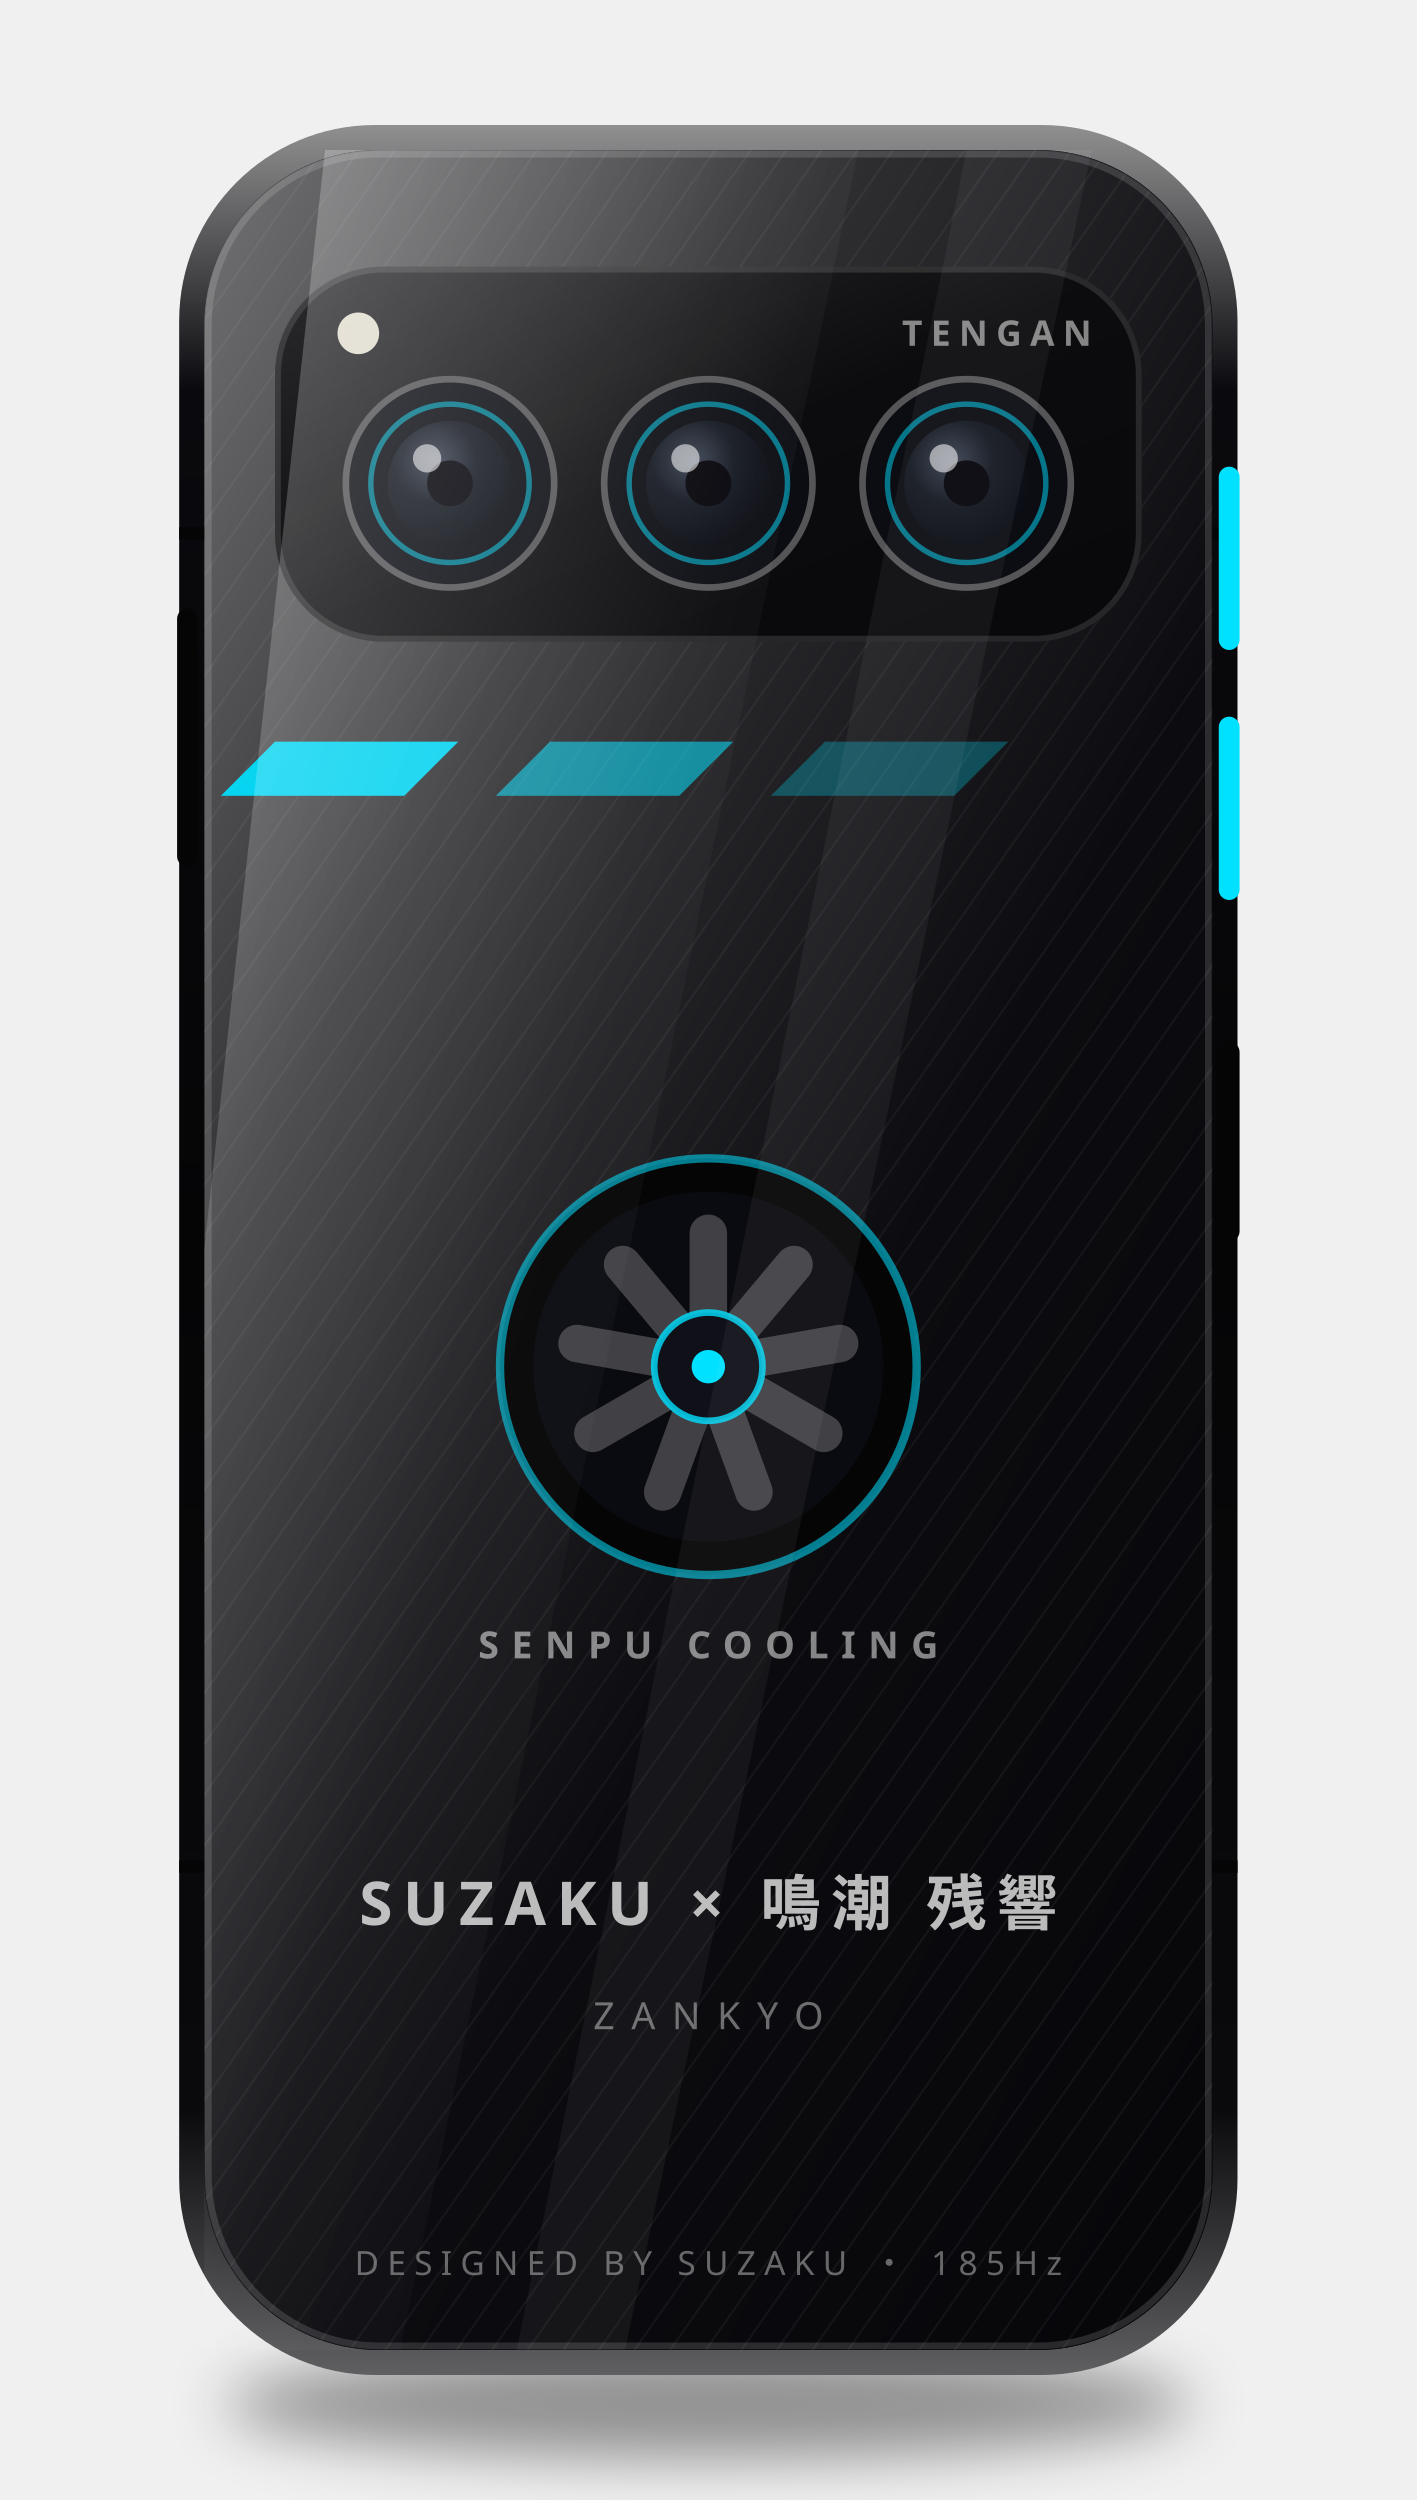
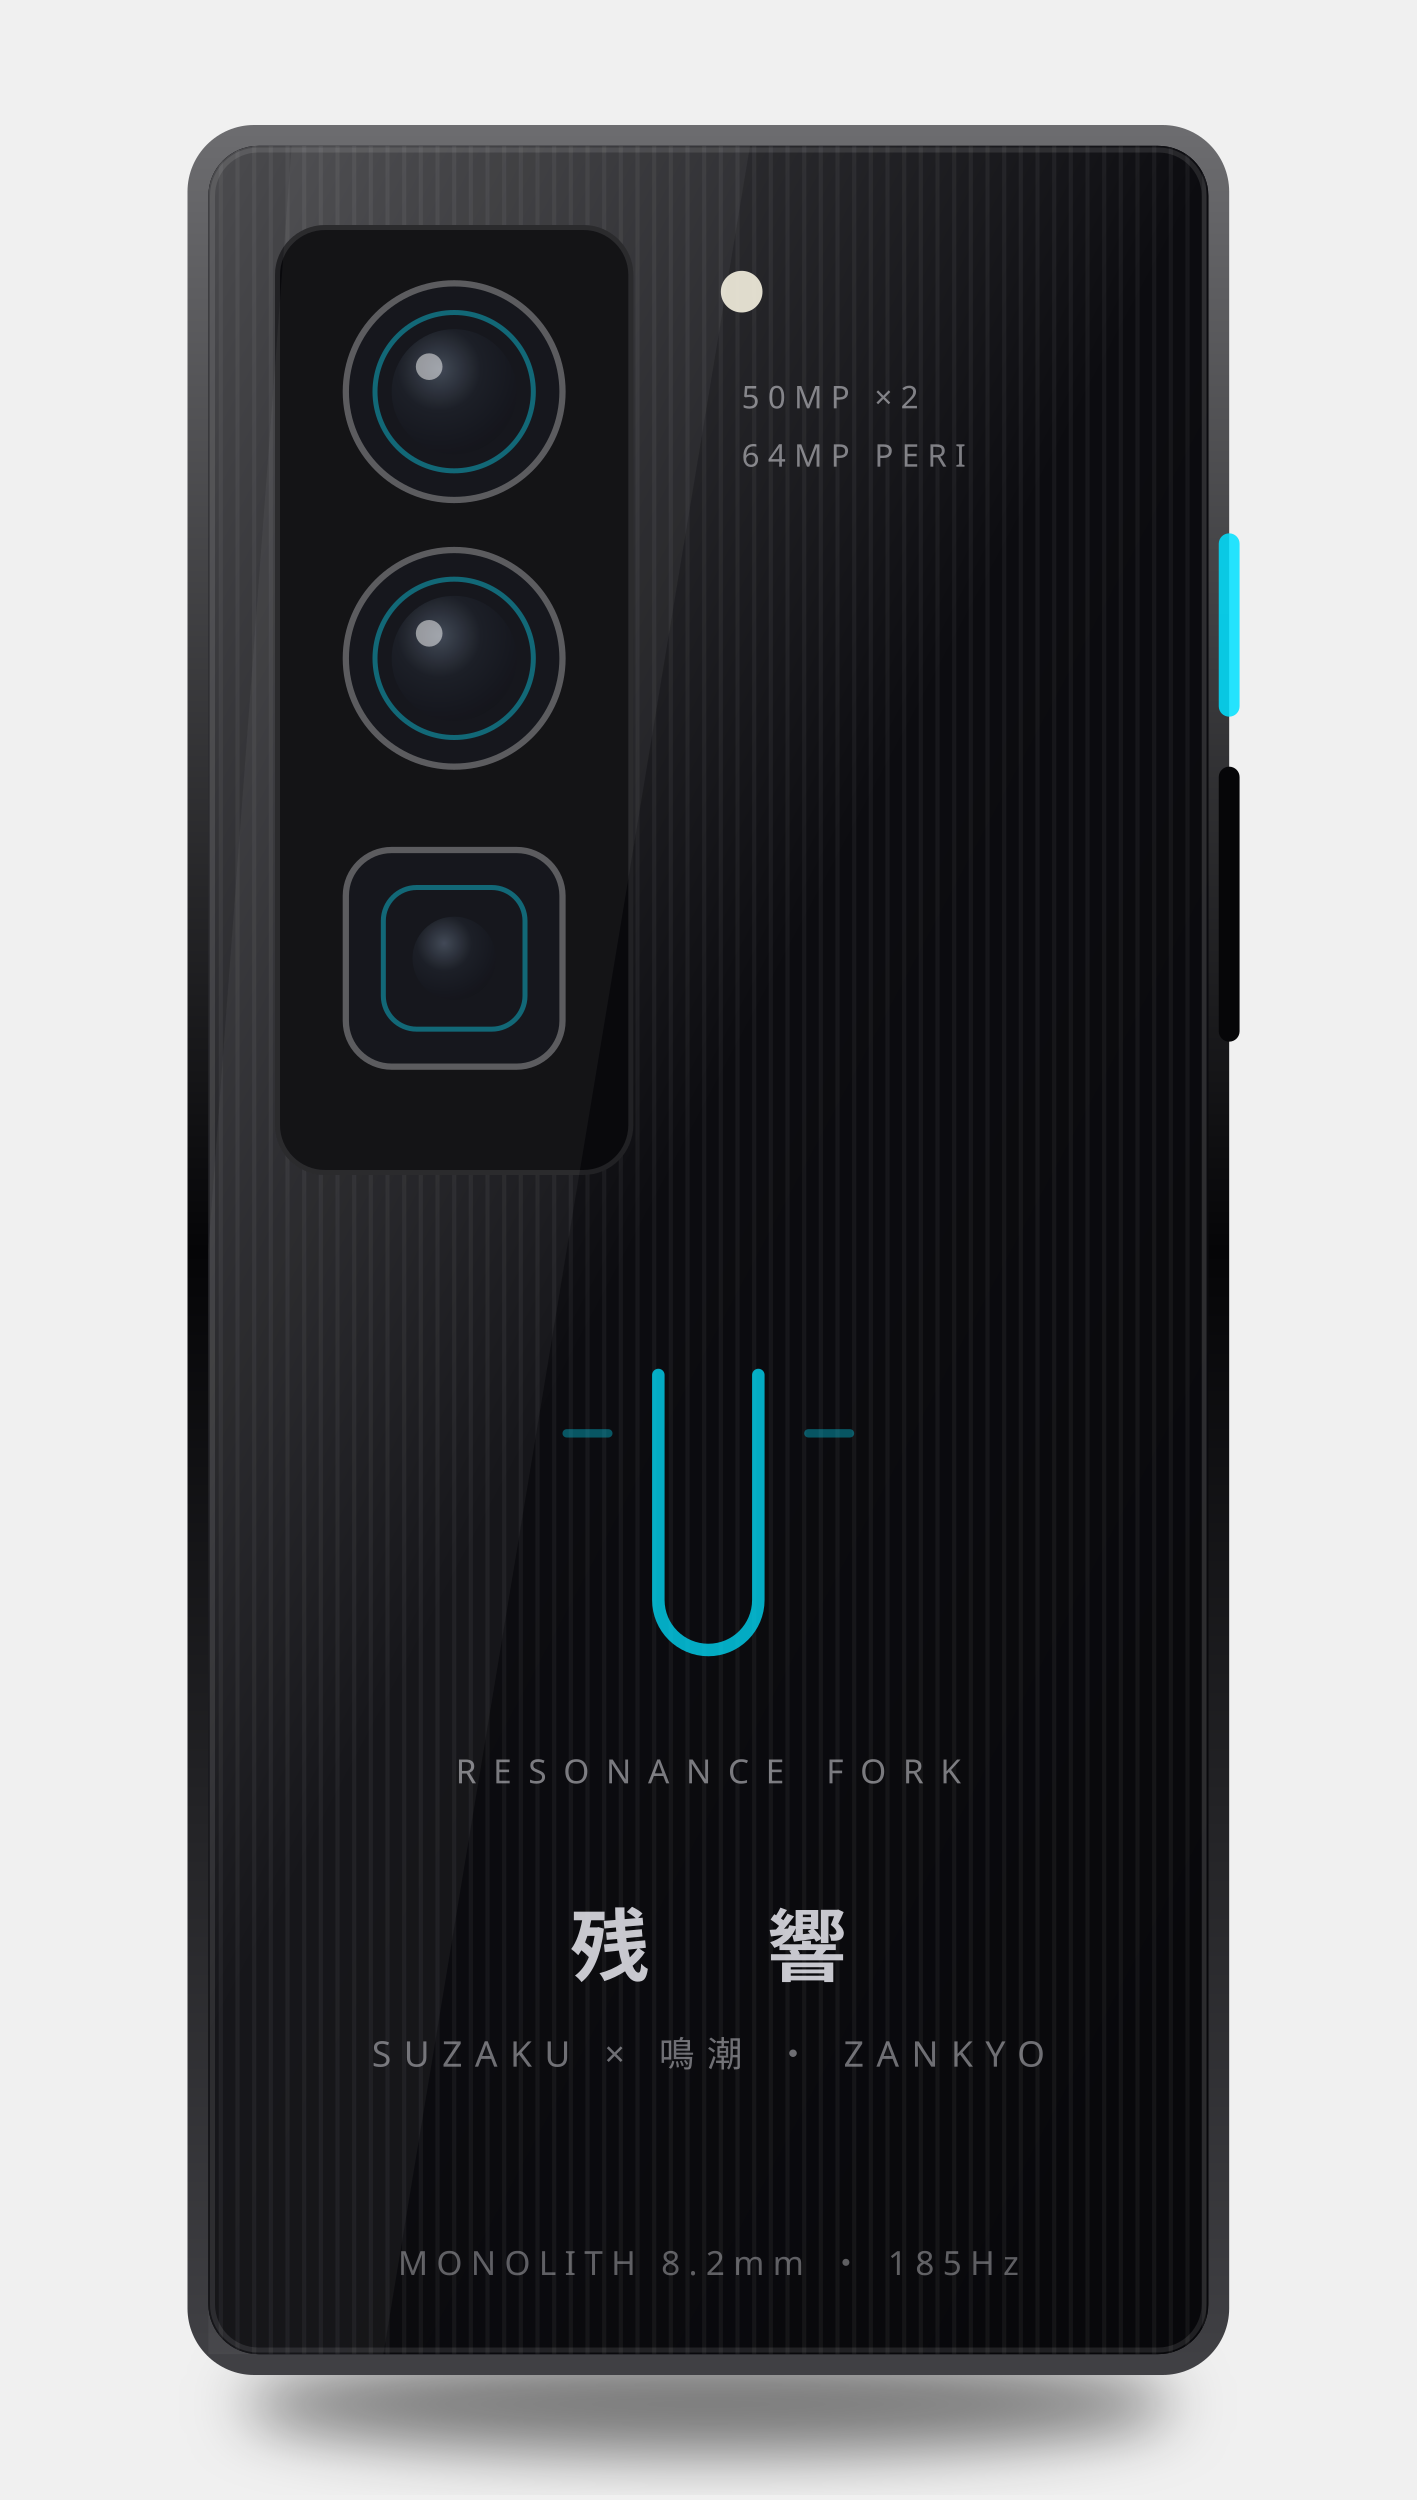
<svg xmlns="http://www.w3.org/2000/svg" viewBox="0 0 340 600" role="img" aria-label="SUZAKU × 鳴潮 残響">
  <defs>
-     <linearGradient id="bodyzankyo0" x1="0" y1="0" x2="0.9" y2="1">
-       <stop offset="0" stop-color="#727274" />
-       <stop offset="0.28" stop-color="#333336" />
-       <stop offset="0.62" stop-color="#0c0c10" />
-       <stop offset="1" stop-color="#07070a" />
+     <linearGradient id="bodyzankyo0" x1="0" y1="0" x2="0.85" y2="1">
+       <stop offset="0" stop-color="#4b4b4e" />
+       <stop offset="0.5" stop-color="#0c0c10" />
+       <stop offset="1" stop-color="#08080b" />
    </linearGradient>
    <linearGradient id="framezankyo0" x1="0" y1="0" x2="0" y2="1">
-       <stop offset="0" stop-color="#929293" />
-       <stop offset="0.12" stop-color="#0a0a0e" />
-       <stop offset="0.5" stop-color="#050506" />
-       <stop offset="0.88" stop-color="#0a0a0d" />
-       <stop offset="1" stop-color="#616164" />
+       <stop offset="0" stop-color="#6d6d70" />
+       <stop offset="0.5" stop-color="#050507" />
+       <stop offset="1" stop-color="#414145" />
    </linearGradient>
    <radialGradient id="lenszankyo0" cx="0.38" cy="0.32" r="0.95">
-       <stop offset="0" stop-color="#3c4454" />
-       <stop offset="0.35" stop-color="#141821" />
+       <stop offset="0" stop-color="#39414f" />
+       <stop offset="0.35" stop-color="#12151d" />
      <stop offset="1" stop-color="#04040a" />
    </radialGradient>
-     <linearGradient id="sheenzankyo0" x1="0" y1="0" x2="1" y2="1">
-       <stop offset="0" stop-color="#ffffff" stop-opacity="0.28" />
-       <stop offset="0.5" stop-color="#ffffff" stop-opacity="0.03" />
-       <stop offset="1" stop-color="#ffffff" stop-opacity="0" />
-     </linearGradient>
-     <pattern id="texzankyo0" width="7" height="7" patternUnits="userSpaceOnUse" patternTransform="rotate(35)">
-       <path d="M0 0 V7" stroke="#ffffff" stroke-opacity="0.045" stroke-width="1" />
+     <pattern id="texzankyo0" width="4" height="7" patternUnits="userSpaceOnUse">
+       <path d="M1 0 V7" stroke="#ffffff" stroke-opacity="0.05" stroke-width="1" />
    </pattern>
    <filter id="softzankyo0" x="-40%" y="-40%" width="180%" height="180%">
      <feGaussianBlur stdDeviation="7" />
    </filter>
  </defs>
-   <ellipse cx="170" cy="577" rx="116" ry="13" fill="#000000" opacity="0.4" filter="url(#softzankyo0)" />
-   <rect x="43" y="30" width="254" height="540" rx="47" fill="url(#framezankyo0)" />
-   <rect x="49" y="36" width="242" height="528" rx="42" fill="#0c0c10" />
-   <rect x="49" y="36" width="242" height="528" rx="42" fill="url(#bodyzankyo0)" />
-   <rect x="49" y="36" width="242" height="528" rx="42" fill="url(#texzankyo0)" />
-   <rect x="50" y="37" width="240" height="526" rx="41" fill="none" stroke="#ffffff" stroke-opacity="0.14" stroke-width="1.6" />
-   <path d="M43 128 h6 M43 448 h6 M291 128 h6 M291 448 h6" stroke="#050506" stroke-width="3" />
-   <rect x="66" y="64" width="208" height="90" rx="26" fill="#08080b" />
-   <rect x="66" y="64" width="208" height="90" rx="26" fill="url(#sheenzankyo0)" opacity="0.5" />
-   <rect x="66.7" y="64.7" width="206.6" height="88.6" rx="25.3" fill="none" stroke="#ffffff" stroke-opacity="0.12" stroke-width="1.4" />
-   <circle cx="86" cy="80" r="5" fill="#f4efdf" opacity="0.9" />
-   <text x="262" y="83" font-family="'Noto Sans JP',sans-serif" font-size="8.5" font-weight="700" fill="#ffffff" opacity="0.5" text-anchor="end" letter-spacing="2">TENGAN</text>
-   <circle cx="108" cy="116" r="25" fill="#0b0d13" stroke="#555558" stroke-width="1.6" />
-   <circle cx="108" cy="116" r="19" fill="none" stroke="#00e0ff" stroke-opacity="0.5" stroke-width="1.3" />
-   <circle cx="108" cy="116" r="15" fill="url(#lenszankyo0)" />
-   <circle cx="108" cy="116" r="5.5" fill="#04040a" />
-   <circle cx="102.5" cy="110" r="3.4" fill="#ffffff" opacity="0.55" />
-   <circle cx="170" cy="116" r="25" fill="#0b0d13" stroke="#555558" stroke-width="1.6" />
-   <circle cx="170" cy="116" r="19" fill="none" stroke="#00e0ff" stroke-opacity="0.5" stroke-width="1.3" />
-   <circle cx="170" cy="116" r="15" fill="url(#lenszankyo0)" />
-   <circle cx="170" cy="116" r="5.5" fill="#04040a" />
-   <circle cx="164.5" cy="110" r="3.4" fill="#ffffff" opacity="0.55" />
-   <circle cx="232" cy="116" r="25" fill="#0b0d13" stroke="#555558" stroke-width="1.6" />
-   <circle cx="232" cy="116" r="19" fill="none" stroke="#00e0ff" stroke-opacity="0.5" stroke-width="1.3" />
-   <circle cx="232" cy="116" r="15" fill="url(#lenszankyo0)" />
-   <circle cx="232" cy="116" r="5.5" fill="#04040a" />
-   <circle cx="226.5" cy="110" r="3.4" fill="#ffffff" opacity="0.55" />
-   <path d="M66 178 h44 l-13 13 h-44 z" fill="#00e0ff" opacity="0.92" />
-   <path d="M132 178 h44 l-13 13 h-44 z" fill="#00e0ff" opacity="0.55" />
-   <path d="M198 178 h44 l-13 13 h-44 z" fill="#00e0ff" opacity="0.28" />
-   <circle cx="170" cy="328" r="50" fill="#050506" />
-   <circle cx="170" cy="328" r="50" fill="none" stroke="#00e0ff" stroke-opacity="0.55" stroke-width="2" />
-   <circle cx="170" cy="328" r="42" fill="#0a0b10" />
-   <path d="M170 328 L170 296" stroke="#414145" stroke-width="9" stroke-linecap="round" transform="rotate(0 170 328)" />
-   <path d="M170 328 L170 296" stroke="#414145" stroke-width="9" stroke-linecap="round" transform="rotate(40 170 328)" />
-   <path d="M170 328 L170 296" stroke="#414145" stroke-width="9" stroke-linecap="round" transform="rotate(80 170 328)" />
-   <path d="M170 328 L170 296" stroke="#414145" stroke-width="9" stroke-linecap="round" transform="rotate(120 170 328)" />
-   <path d="M170 328 L170 296" stroke="#414145" stroke-width="9" stroke-linecap="round" transform="rotate(160 170 328)" />
-   <path d="M170 328 L170 296" stroke="#414145" stroke-width="9" stroke-linecap="round" transform="rotate(200 170 328)" />
-   <path d="M170 328 L170 296" stroke="#414145" stroke-width="9" stroke-linecap="round" transform="rotate(240 170 328)" />
-   <path d="M170 328 L170 296" stroke="#414145" stroke-width="9" stroke-linecap="round" transform="rotate(280 170 328)" />
-   <path d="M170 328 L170 296" stroke="#414145" stroke-width="9" stroke-linecap="round" transform="rotate(320 170 328)" />
-   <circle cx="170" cy="328" r="13" fill="#101018" stroke="#00e0ff" stroke-opacity="0.8" stroke-width="1.6" />
-   <circle cx="170" cy="328" r="4" fill="#00e0ff" />
-   <text x="170" y="398" font-family="'Noto Sans JP',sans-serif" font-size="9" font-weight="700" fill="#ffffff" opacity="0.5" text-anchor="middle" letter-spacing="3">SENPU COOLING</text>
-   <text x="170" y="462" font-family="'Noto Sans JP',sans-serif" font-size="14.5" font-weight="800" fill="#ffffff" opacity="0.72" text-anchor="middle" letter-spacing="2.5">SUZAKU × 鳴潮 残響</text>
-   <text x="170" y="487" font-family="'Noto Sans JP',sans-serif" font-size="9" fill="#ffffff" opacity="0.4" text-anchor="middle" letter-spacing="4">ZANKYO</text>
-   <text x="170" y="546" font-family="'Noto Sans JP',sans-serif" font-size="8" fill="#ffffff" opacity="0.38" text-anchor="middle" letter-spacing="2">DESIGNED BY SUZAKU ・ 185Hz</text>
-   <path d="M78 36 L206 36 L96 564 L49 564 L49 300 Z" fill="url(#sheenzankyo0)" />
-   <path d="M232 36 L262 36 L150 564 L124 564 Z" fill="#ffffff" opacity="0.05" />
-   <rect x="292.5" y="112" width="5" height="44" rx="2.5" fill="#00e0ff" />
-   <rect x="292.5" y="172" width="5" height="44" rx="2.5" fill="#00e0ff" />
-   <rect x="292.5" y="250" width="5" height="48" rx="2.5" fill="#050506" />
-   <rect x="42.5" y="146" width="5" height="62" rx="2.5" fill="#050506" />
+   <ellipse cx="170" cy="577" rx="112" ry="12" fill="#000000" opacity="0.5" filter="url(#softzankyo0)" />
+   <rect x="45" y="30" width="250" height="540" rx="16" fill="url(#framezankyo0)" />
+   <rect x="50" y="35" width="240" height="530" rx="12" fill="#0c0c10" />
+   <rect x="50" y="35" width="240" height="530" rx="12" fill="url(#bodyzankyo0)" />
+   <rect x="50" y="35" width="240" height="530" rx="12" fill="url(#texzankyo0)" />
+   <rect x="51" y="36" width="238" height="528" rx="11" fill="none" stroke="#ffffff" stroke-opacity="0.1" stroke-width="1.2" />
+   <rect x="66" y="54" width="86" height="228" rx="12" fill="#09090c" />
+   <rect x="66.6" y="54.6" width="84.8" height="226.8" rx="11.4" fill="none" stroke="#ffffff" stroke-opacity="0.1" stroke-width="1.2" />
+   <circle cx="109" cy="94" r="26" fill="#0b0d13" stroke="#555558" stroke-width="1.5" />
+   <circle cx="109" cy="94" r="19" fill="none" stroke="#00e0ff" stroke-opacity="0.4" stroke-width="1.2" />
+   <circle cx="109" cy="94" r="15" fill="url(#lenszankyo0)" />
+   <circle cx="103" cy="88" r="3.2" fill="#ffffff" opacity="0.5" />
+   <circle cx="109" cy="158" r="26" fill="#0b0d13" stroke="#555558" stroke-width="1.5" />
+   <circle cx="109" cy="158" r="19" fill="none" stroke="#00e0ff" stroke-opacity="0.4" stroke-width="1.2" />
+   <circle cx="109" cy="158" r="15" fill="url(#lenszankyo0)" />
+   <circle cx="103" cy="152" r="3.2" fill="#ffffff" opacity="0.5" />
+   <rect x="83" y="204" width="52" height="52" rx="11" fill="#0b0d13" stroke="#555558" stroke-width="1.5" />
+   <rect x="92" y="213" width="34" height="34" rx="8" fill="none" stroke="#00e0ff" stroke-opacity="0.4" stroke-width="1.2" />
+   <circle cx="109" cy="230" r="10" fill="url(#lenszankyo0)" />
+   <circle cx="178" cy="70" r="5" fill="#f4efdf" opacity="0.9" />
+   <text x="178" y="98" font-family="'Noto Sans JP',sans-serif" font-size="7.5" fill="#e9e9f0" opacity="0.5" letter-spacing="2">50MP ×2</text>
+   <text x="178" y="112" font-family="'Noto Sans JP',sans-serif" font-size="7.5" fill="#e9e9f0" opacity="0.5" letter-spacing="2">64MP PERI</text>
+   <path d="M158 330 v54 M182 330 v54 M158 384 a12 12 0 0 0 24 0" fill="none" stroke="#00e0ff" stroke-opacity="0.75" stroke-width="3" stroke-linecap="round" />
+   <path d="M146 344 h-10 M204 344 h-10" stroke="#00e0ff" stroke-opacity="0.35" stroke-width="2" stroke-linecap="round" />
+   <text x="170" y="428" font-family="'Noto Sans JP',sans-serif" font-size="8" fill="#e9e9f0" opacity="0.5" text-anchor="middle" letter-spacing="4">RESONANCE FORK</text>
+   <text x="170" y="474" font-family="'Zen Old Mincho','Noto Sans JP',serif" font-size="19" font-weight="900" fill="#e9e9f0" opacity="0.85" text-anchor="middle" letter-spacing="12">残 響</text>
+   <text x="170" y="496" font-family="'Noto Sans JP',sans-serif" font-size="8.5" fill="#e9e9f0" opacity="0.45" text-anchor="middle" letter-spacing="3">SUZAKU × 鳴潮 ・ ZANKYO</text>
+   <text x="170" y="546" font-family="'Noto Sans JP',sans-serif" font-size="8" fill="#e9e9f0" opacity="0.38" text-anchor="middle" letter-spacing="2">MONOLITH 8.2mm ・ 185Hz</text>
+   <path d="M70 35 L180 35 L92 565 L50 565 L50 300 Z" fill="#ffffff" opacity="0.045" />
+   <rect x="292.5" y="128" width="5" height="44" rx="2.5" fill="#00e0ff" opacity="0.85" />
+   <rect x="292.5" y="184" width="5" height="66" rx="2.5" fill="#060608" />
</svg>
